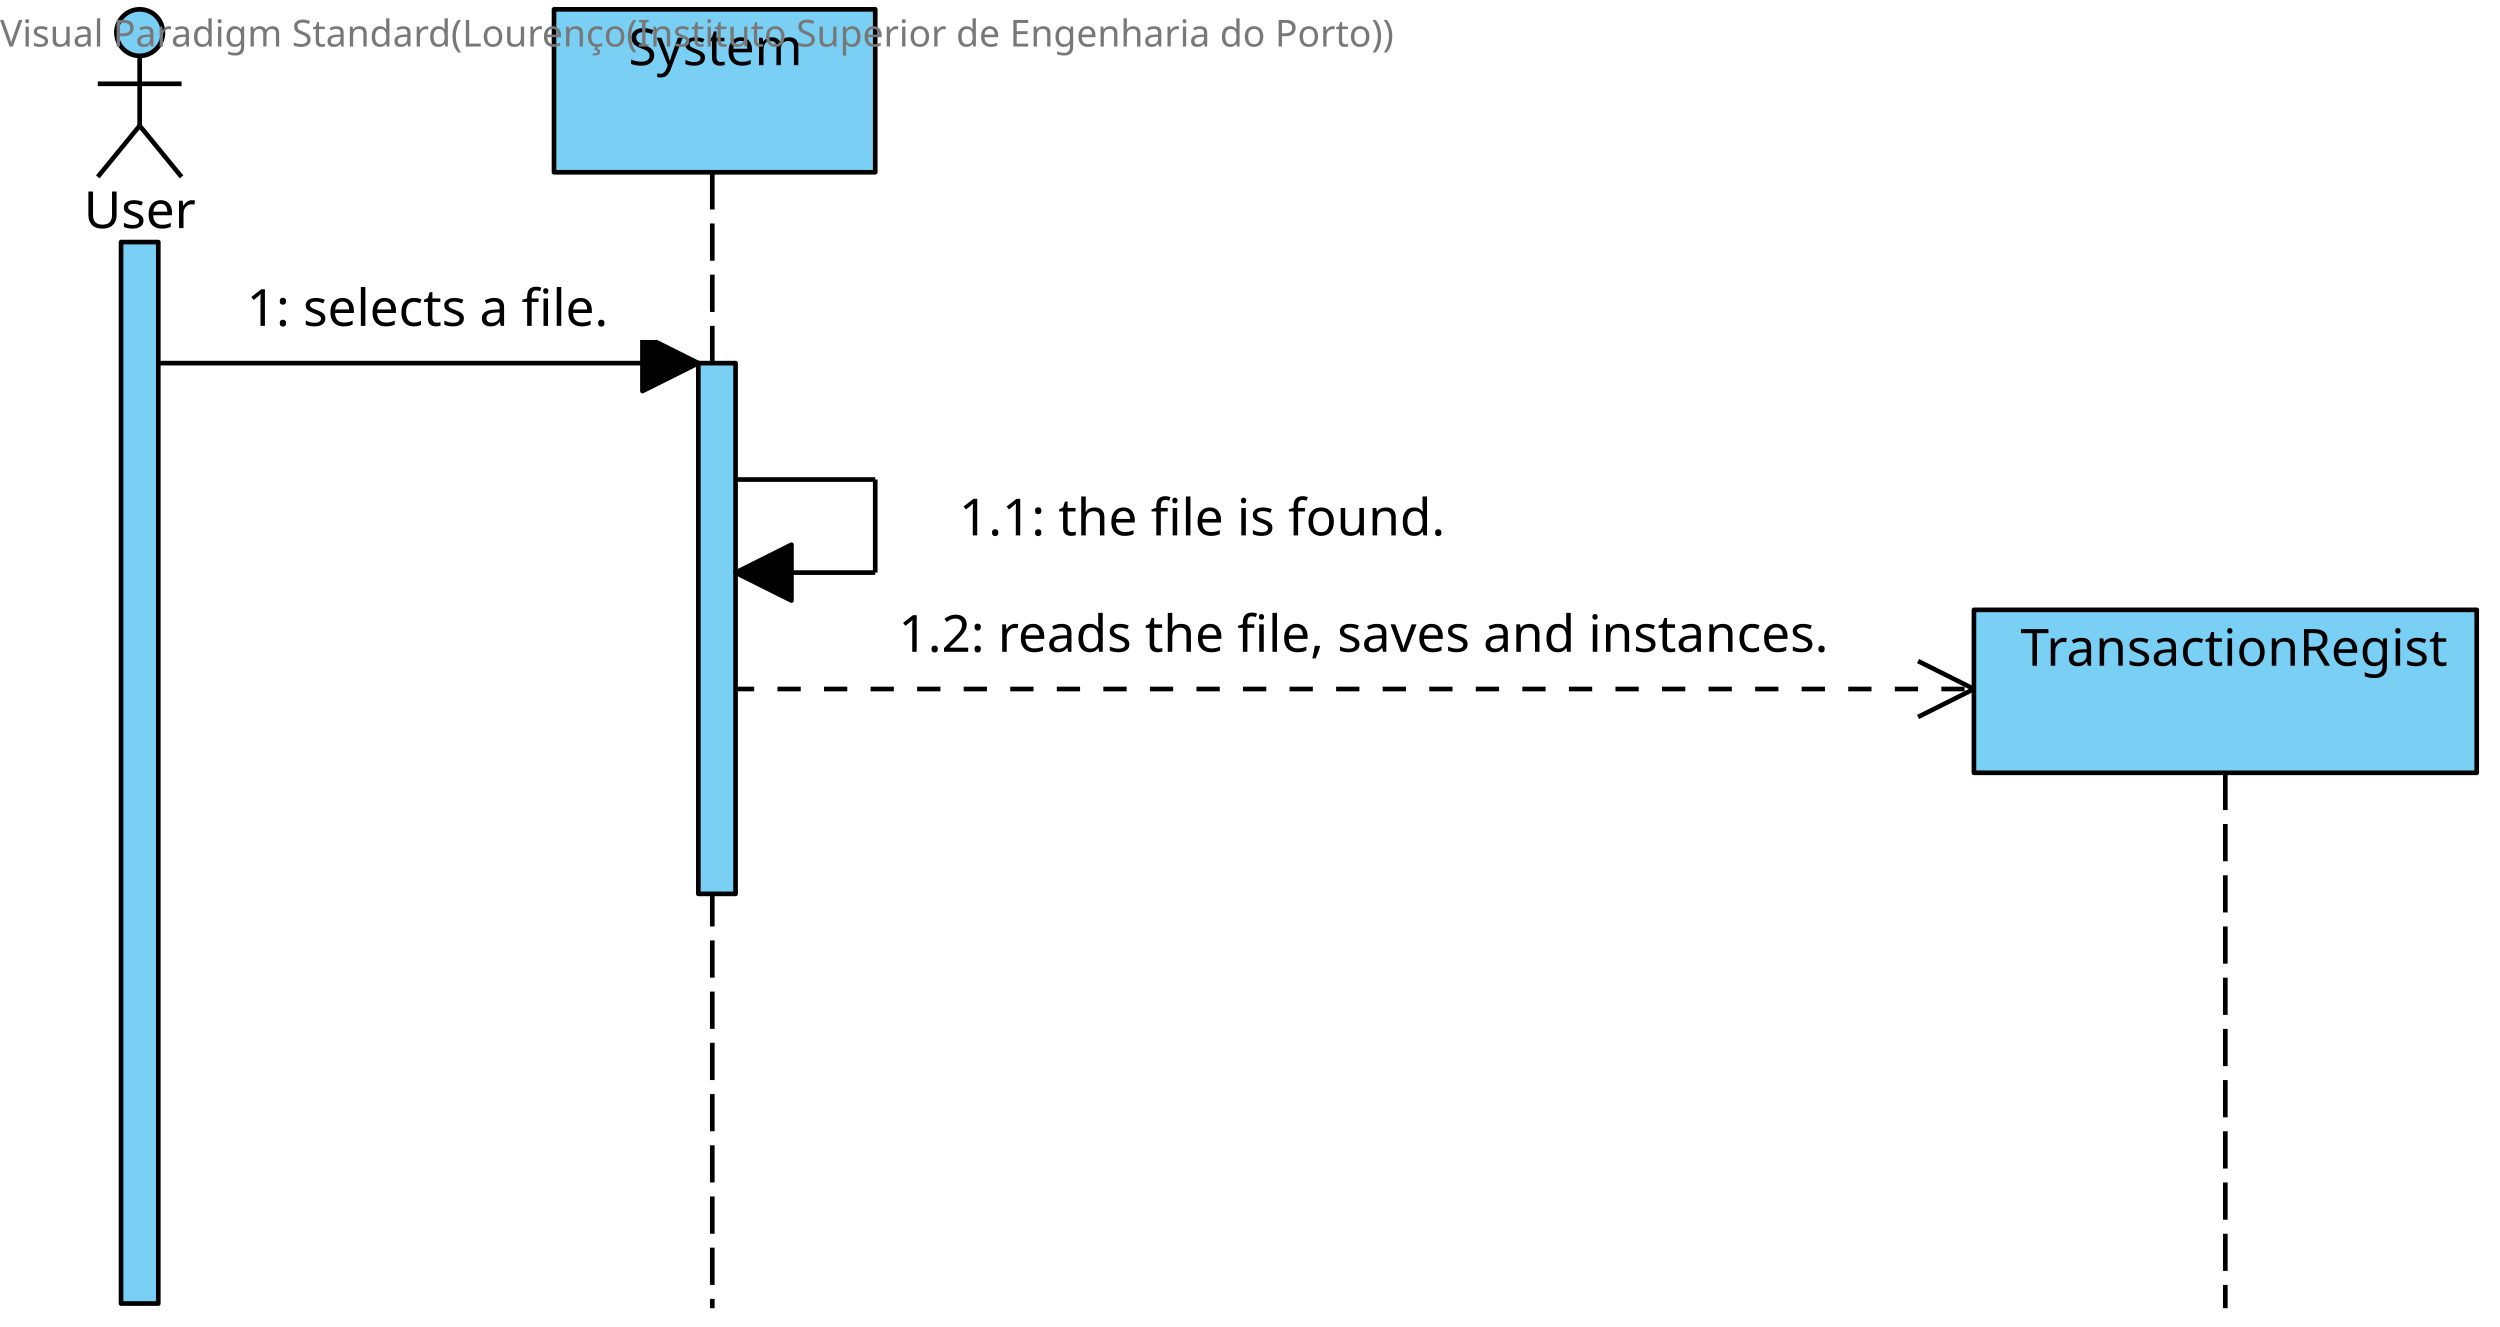
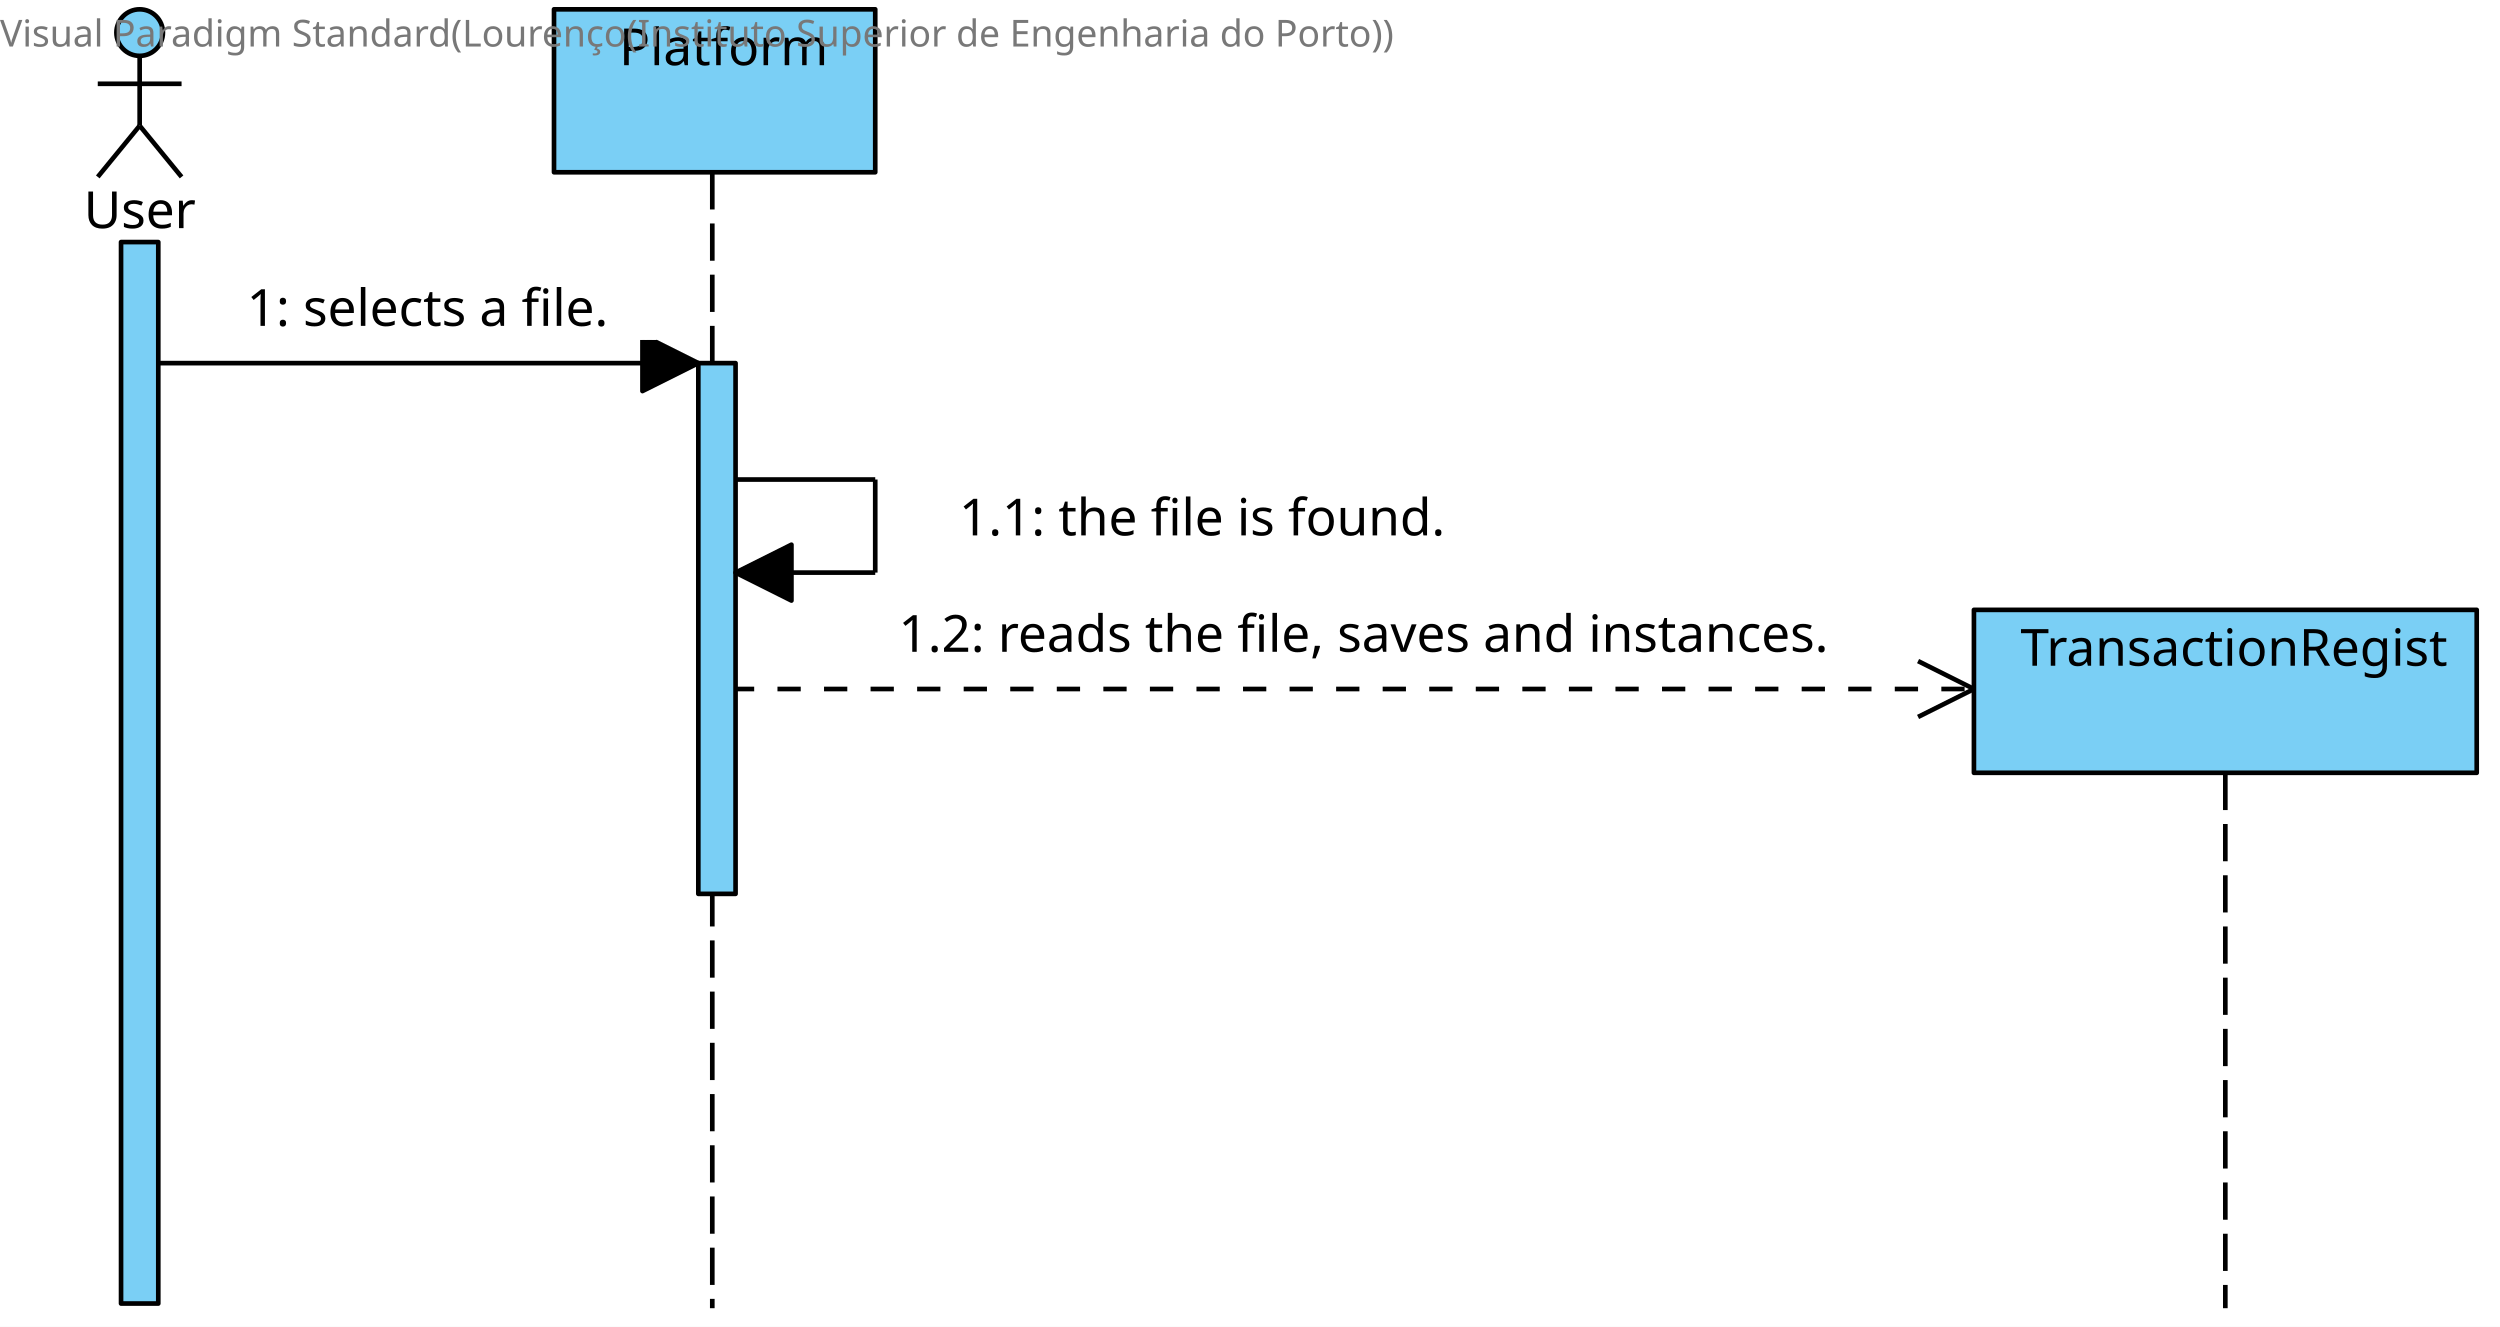
<svg xmlns="http://www.w3.org/2000/svg" fill-opacity="0" color-rendering="auto" color-interpolation="auto" text-rendering="auto" stroke="rgb(0,0,0)" stroke-linecap="square" width="537" stroke-miterlimit="10" shape-rendering="auto" stroke-opacity="0" fill="rgb(0,0,0)" stroke-dasharray="none" font-weight="normal" stroke-width="1" height="285" font-family="'Dialog'" font-style="normal" stroke-linejoin="miter" font-size="12px" stroke-dashoffset="0" image-rendering="auto">
  <defs id="genericDefs" />
  <g>
    <defs id="defs1">
      <clipPath clipPathUnits="userSpaceOnUse" id="clipPath1">
        <path d="M-7 -7 L71 -7 L71 290 L-7 290 L-7 -7 Z" />
      </clipPath>
      <clipPath clipPathUnits="userSpaceOnUse" id="clipPath2">
        <path d="M-7 -7 L81 -7 L81 290 L-7 290 L-7 -7 Z" />
      </clipPath>
      <clipPath clipPathUnits="userSpaceOnUse" id="clipPath3">
        <path d="M-7 -7 L19 -7 L19 125 L-7 125 L-7 -7 Z" />
      </clipPath>
      <clipPath clipPathUnits="userSpaceOnUse" id="clipPath4">
        <path d="M-7 -7 L120 -7 L120 161 L-7 161 L-7 -7 Z" />
      </clipPath>
      <clipPath clipPathUnits="userSpaceOnUse" id="clipPath5">
        <path d="M-44 -15 L88 -15 L88 30 L-44 30 L-44 -15 Z" />
      </clipPath>
      <clipPath clipPathUnits="userSpaceOnUse" id="clipPath6">
        <path d="M-70 -15 L140 -15 L140 30 L-70 30 L-70 -15 Z" />
      </clipPath>
      <clipPath clipPathUnits="userSpaceOnUse" id="clipPath7">
        <path d="M-109 -15 L218 -15 L218 30 L-109 30 L-109 -15 Z" />
      </clipPath>
      <clipPath clipPathUnits="userSpaceOnUse" id="clipPath8">
        <path d="M0 0 L220 0 L220 104 L0 104 L0 0 Z" />
      </clipPath>
      <clipPath clipPathUnits="userSpaceOnUse" id="clipPath9">
        <path d="M68 9 L68 24 L24 24 L24 9 ZM157 30 L157 45 L58 45 L58 30 ZM0 0 L0 104 L200 104 L200 100 L220 100 L220 90 L213 90 L213 75 L220 75 L220 0 Z" />
      </clipPath>
      <clipPath clipPathUnits="userSpaceOnUse" id="clipPath10">
        <path d="M0 0 L134 0 L134 124 L0 124 L0 0 Z" />
      </clipPath>
      <clipPath clipPathUnits="userSpaceOnUse" id="clipPath11">
        <path d="M0 0 L0 5 L33 5 L33 20 L0 20 L0 124 L134 124 L134 90 L76 90 L76 75 L134 75 L134 65 L89 65 L89 50 L134 50 L134 0 Z" />
      </clipPath>
      <clipPath clipPathUnits="userSpaceOnUse" id="clipPath12">
        <path d="M0 0 L370 0 L370 104 L0 104 L0 0 Z" />
      </clipPath>
      <clipPath clipPathUnits="userSpaceOnUse" id="clipPath13">
        <path d="M208 5 L208 20 L89 20 L89 5 ZM290 30 L290 45 L76 45 L76 30 ZM0 0 L0 104 L370 104 L370 48 L316 48 L316 33 L370 33 L370 0 Z" />
      </clipPath>
      <clipPath clipPathUnits="userSpaceOnUse" id="clipPath14">
        <path d="M-214 -15 L428 -15 L428 30 L-214 30 L-214 -15 Z" />
      </clipPath>
      <clipPath clipPathUnits="userSpaceOnUse" id="clipPath15">
        <path d="M-119 -15 L238 -15 L238 30 L-119 30 L-119 -15 Z" />
      </clipPath>
      <clipPath clipPathUnits="userSpaceOnUse" id="clipPath16">
        <path d="M-99 -15 L198 -15 L198 30 L-99 30 L-99 -15 Z" />
      </clipPath>
    </defs>
    <g fill="white" text-rendering="geometricPrecision" fill-opacity="1" stroke-opacity="1" stroke="white">
      <rect x="0" width="537" height="285" y="0" stroke="none" />
    </g>
    <g font-size="11px" transform="translate(0,2)" fill-opacity="1" fill="rgb(122,207,245)" text-rendering="geometricPrecision" image-rendering="optimizeQuality" font-family="sans-serif" stroke="rgb(122,207,245)" stroke-opacity="1">
      <circle r="5" clip-path="url(#clipPath1)" cx="30" cy="5" stroke="none" />
      <rect x="26" width="8" height="228" y="50" clip-path="url(#clipPath1)" stroke="none" />
    </g>
    <g stroke-linecap="butt" font-size="11px" transform="translate(0,2)" fill-opacity="1" fill="black" text-rendering="geometricPrecision" image-rendering="optimizeQuality" font-family="sans-serif" stroke-linejoin="round" stroke="black" stroke-opacity="1" stroke-miterlimit="0">
      <circle fill="none" r="5" clip-path="url(#clipPath1)" cx="30" cy="5" />
      <rect fill="none" x="26" width="8" height="228" y="50" clip-path="url(#clipPath1)" />
      <line y2="25" fill="none" x1="30" clip-path="url(#clipPath1)" x2="30" y1="10" />
      <line y2="36" fill="none" x1="30" clip-path="url(#clipPath1)" x2="21" y1="25" />
      <line y2="36" fill="none" x1="30" clip-path="url(#clipPath1)" x2="39" y1="25" />
      <line y2="16" fill="none" x1="21" clip-path="url(#clipPath1)" x2="39" y1="16" />
    </g>
    <g font-size="11px" transform="translate(119,2)" fill-opacity="1" fill="rgb(122,207,245)" text-rendering="geometricPrecision" image-rendering="optimizeQuality" font-family="sans-serif" stroke="rgb(122,207,245)" stroke-opacity="1">
      <rect x="0" width="69" height="35" y="0" clip-path="url(#clipPath2)" stroke="none" />
    </g>
    <g stroke-linecap="butt" font-size="11px" transform="translate(119,2)" fill-opacity="1" fill="black" text-rendering="geometricPrecision" image-rendering="optimizeQuality" font-family="sans-serif" stroke-linejoin="round" stroke="black" stroke-opacity="1" stroke-miterlimit="0">
      <rect fill="none" x="0" width="69" height="35" y="0" clip-path="url(#clipPath2)" />
      <line clip-path="url(#clipPath2)" fill="none" x1="34" x2="34" y1="35" y2="279" stroke-linejoin="bevel" stroke-dasharray="8,3" />
    </g>
    <g font-size="11px" transform="translate(150,78)" fill-opacity="1" fill="rgb(122,207,245)" text-rendering="geometricPrecision" image-rendering="optimizeQuality" font-family="sans-serif" stroke="rgb(122,207,245)" stroke-opacity="1">
      <rect x="0" width="8" height="114" y="0" clip-path="url(#clipPath3)" stroke="none" />
    </g>
    <g stroke-linecap="butt" font-size="11px" transform="translate(150,78)" fill-opacity="1" fill="black" text-rendering="geometricPrecision" image-rendering="optimizeQuality" font-family="sans-serif" stroke-linejoin="round" stroke="black" stroke-opacity="1" stroke-miterlimit="0">
      <rect fill="none" x="0" width="8" height="114" y="0" clip-path="url(#clipPath3)" />
    </g>
    <g font-size="11px" transform="translate(424,131)" fill-opacity="1" fill="rgb(122,207,245)" text-rendering="geometricPrecision" image-rendering="optimizeQuality" font-family="sans-serif" stroke="rgb(122,207,245)" stroke-opacity="1">
      <rect x="0" width="108" height="35" y="0" clip-path="url(#clipPath4)" stroke="none" />
    </g>
    <g stroke-linecap="butt" font-size="11px" transform="translate(424,131)" fill-opacity="1" fill="black" text-rendering="geometricPrecision" image-rendering="optimizeQuality" font-family="sans-serif" stroke-linejoin="round" stroke="black" stroke-opacity="1" stroke-miterlimit="0">
      <rect fill="none" x="0" width="108" height="35" y="0" clip-path="url(#clipPath4)" />
      <line clip-path="url(#clipPath4)" fill="none" x1="54" x2="54" y1="35" y2="150" stroke-linejoin="bevel" stroke-dasharray="8,3" />
    </g>
    <g font-size="11px" transform="translate(8,37)" fill-opacity="1" fill="black" text-rendering="geometricPrecision" image-rendering="optimizeQuality" font-family="sans-serif" stroke="black" stroke-opacity="1">
      <text x="10" xml:space="preserve" y="12" clip-path="url(#clipPath5)" stroke="none">User</text>
    </g>
    <g font-size="11px" transform="translate(119,2)" fill-opacity="1" fill="black" text-rendering="geometricPrecision" image-rendering="optimizeQuality" font-family="sans-serif" stroke="black" stroke-opacity="1">
-       <text x="16" xml:space="preserve" y="12" clip-path="url(#clipPath6)" stroke="none">System</text>
+       <text x="14" xml:space="preserve" y="12" clip-path="url(#clipPath6)" stroke="none">Platform</text>
    </g>
    <g font-size="11px" transform="translate(424,131)" fill-opacity="1" fill="black" text-rendering="geometricPrecision" image-rendering="optimizeQuality" font-family="sans-serif" stroke="black" stroke-opacity="1">
      <text x="10" xml:space="preserve" y="12" clip-path="url(#clipPath7)" stroke="none">TransactionRegist</text>
    </g>
    <g stroke-linecap="butt" font-size="11px" transform="translate(-16,28)" fill-opacity="1" fill="black" text-rendering="geometricPrecision" image-rendering="optimizeQuality" font-family="sans-serif" stroke-linejoin="round" stroke="black" stroke-opacity="1">
      <line y2="50" fill="none" x1="50" clip-path="url(#clipPath9)" x2="166" y1="50" />
      <polygon points=" 166 50 154 44 154 56" clip-path="url(#clipPath9)" stroke="none" />
      <polygon fill="none" points=" 166 50 154 44 154 56" clip-path="url(#clipPath9)" />
    </g>
    <g stroke-linecap="butt" font-size="11px" transform="translate(108,53)" fill-opacity="1" fill="black" text-rendering="geometricPrecision" image-rendering="optimizeQuality" font-family="sans-serif" stroke-linejoin="round" stroke="black" stroke-opacity="1">
      <line y2="50" fill="none" x1="50" clip-path="url(#clipPath11)" x2="80" y1="50" />
      <line y2="70" fill="none" x1="80" clip-path="url(#clipPath11)" x2="80" y1="50" />
      <line y2="70" fill="none" x1="80" clip-path="url(#clipPath11)" x2="50" y1="70" />
      <polygon points=" 50 70 62 76 62 64" clip-path="url(#clipPath11)" stroke="none" />
      <polygon fill="none" points=" 50 70 62 76 62 64" clip-path="url(#clipPath11)" />
    </g>
    <g fill-opacity="1" text-rendering="geometricPrecision" stroke="black" stroke-linecap="butt" transform="translate(108,98)" stroke-opacity="1" fill="black" stroke-dasharray="5" font-family="sans-serif" stroke-linejoin="round" font-size="11px" stroke-dashoffset="1" image-rendering="optimizeQuality">
      <line y2="50" fill="none" x1="50" clip-path="url(#clipPath13)" x2="316" y1="50" />
      <line clip-path="url(#clipPath13)" stroke-dashoffset="0" fill="none" x1="316" x2="304" y1="50" y2="44" stroke-dasharray="none" />
      <line clip-path="url(#clipPath13)" stroke-dashoffset="0" fill="none" x1="316" x2="304" y1="50" y2="56" stroke-dasharray="none" />
    </g>
    <g font-size="11px" transform="translate(184,128)" fill-opacity="1" fill="white" text-rendering="geometricPrecision" image-rendering="optimizeQuality" font-family="sans-serif" stroke="white" stroke-opacity="1">
      <rect x="0" width="214" height="15" y="0" clip-path="url(#clipPath14)" stroke="none" />
      <text fill="black" x="9" xml:space="preserve" y="12" clip-path="url(#clipPath14)" stroke="none">1.2: reads the file, saves and instances.</text>
    </g>
    <g font-size="11px" transform="translate(197,103)" fill-opacity="1" fill="white" text-rendering="geometricPrecision" image-rendering="optimizeQuality" font-family="sans-serif" stroke="white" stroke-opacity="1">
      <rect x="0" width="119" height="15" y="0" clip-path="url(#clipPath15)" stroke="none" />
      <text fill="black" x="9" xml:space="preserve" y="12" clip-path="url(#clipPath15)" stroke="none">1.1: the file is found.</text>
    </g>
    <g font-size="11px" transform="translate(42,58)" fill-opacity="1" fill="white" text-rendering="geometricPrecision" image-rendering="optimizeQuality" font-family="sans-serif" stroke="white" stroke-opacity="1">
      <rect x="0" width="99" height="15" y="0" clip-path="url(#clipPath16)" stroke="none" />
      <text fill="black" x="11" xml:space="preserve" y="12" clip-path="url(#clipPath16)" stroke="none">1: selects a file.</text>
    </g>
    <g font-size="8px" fill-opacity="1" fill="rgb(120,120,120)" text-rendering="geometricPrecision" image-rendering="optimizeQuality" stroke="rgb(120,120,120)" stroke-opacity="1">
      <text x="0" xml:space="preserve" y="10" stroke="none">Visual Paradigm Standard(Lourenço(Instituto Superior de Engenharia do Porto))</text>
    </g>
  </g>
</svg>
